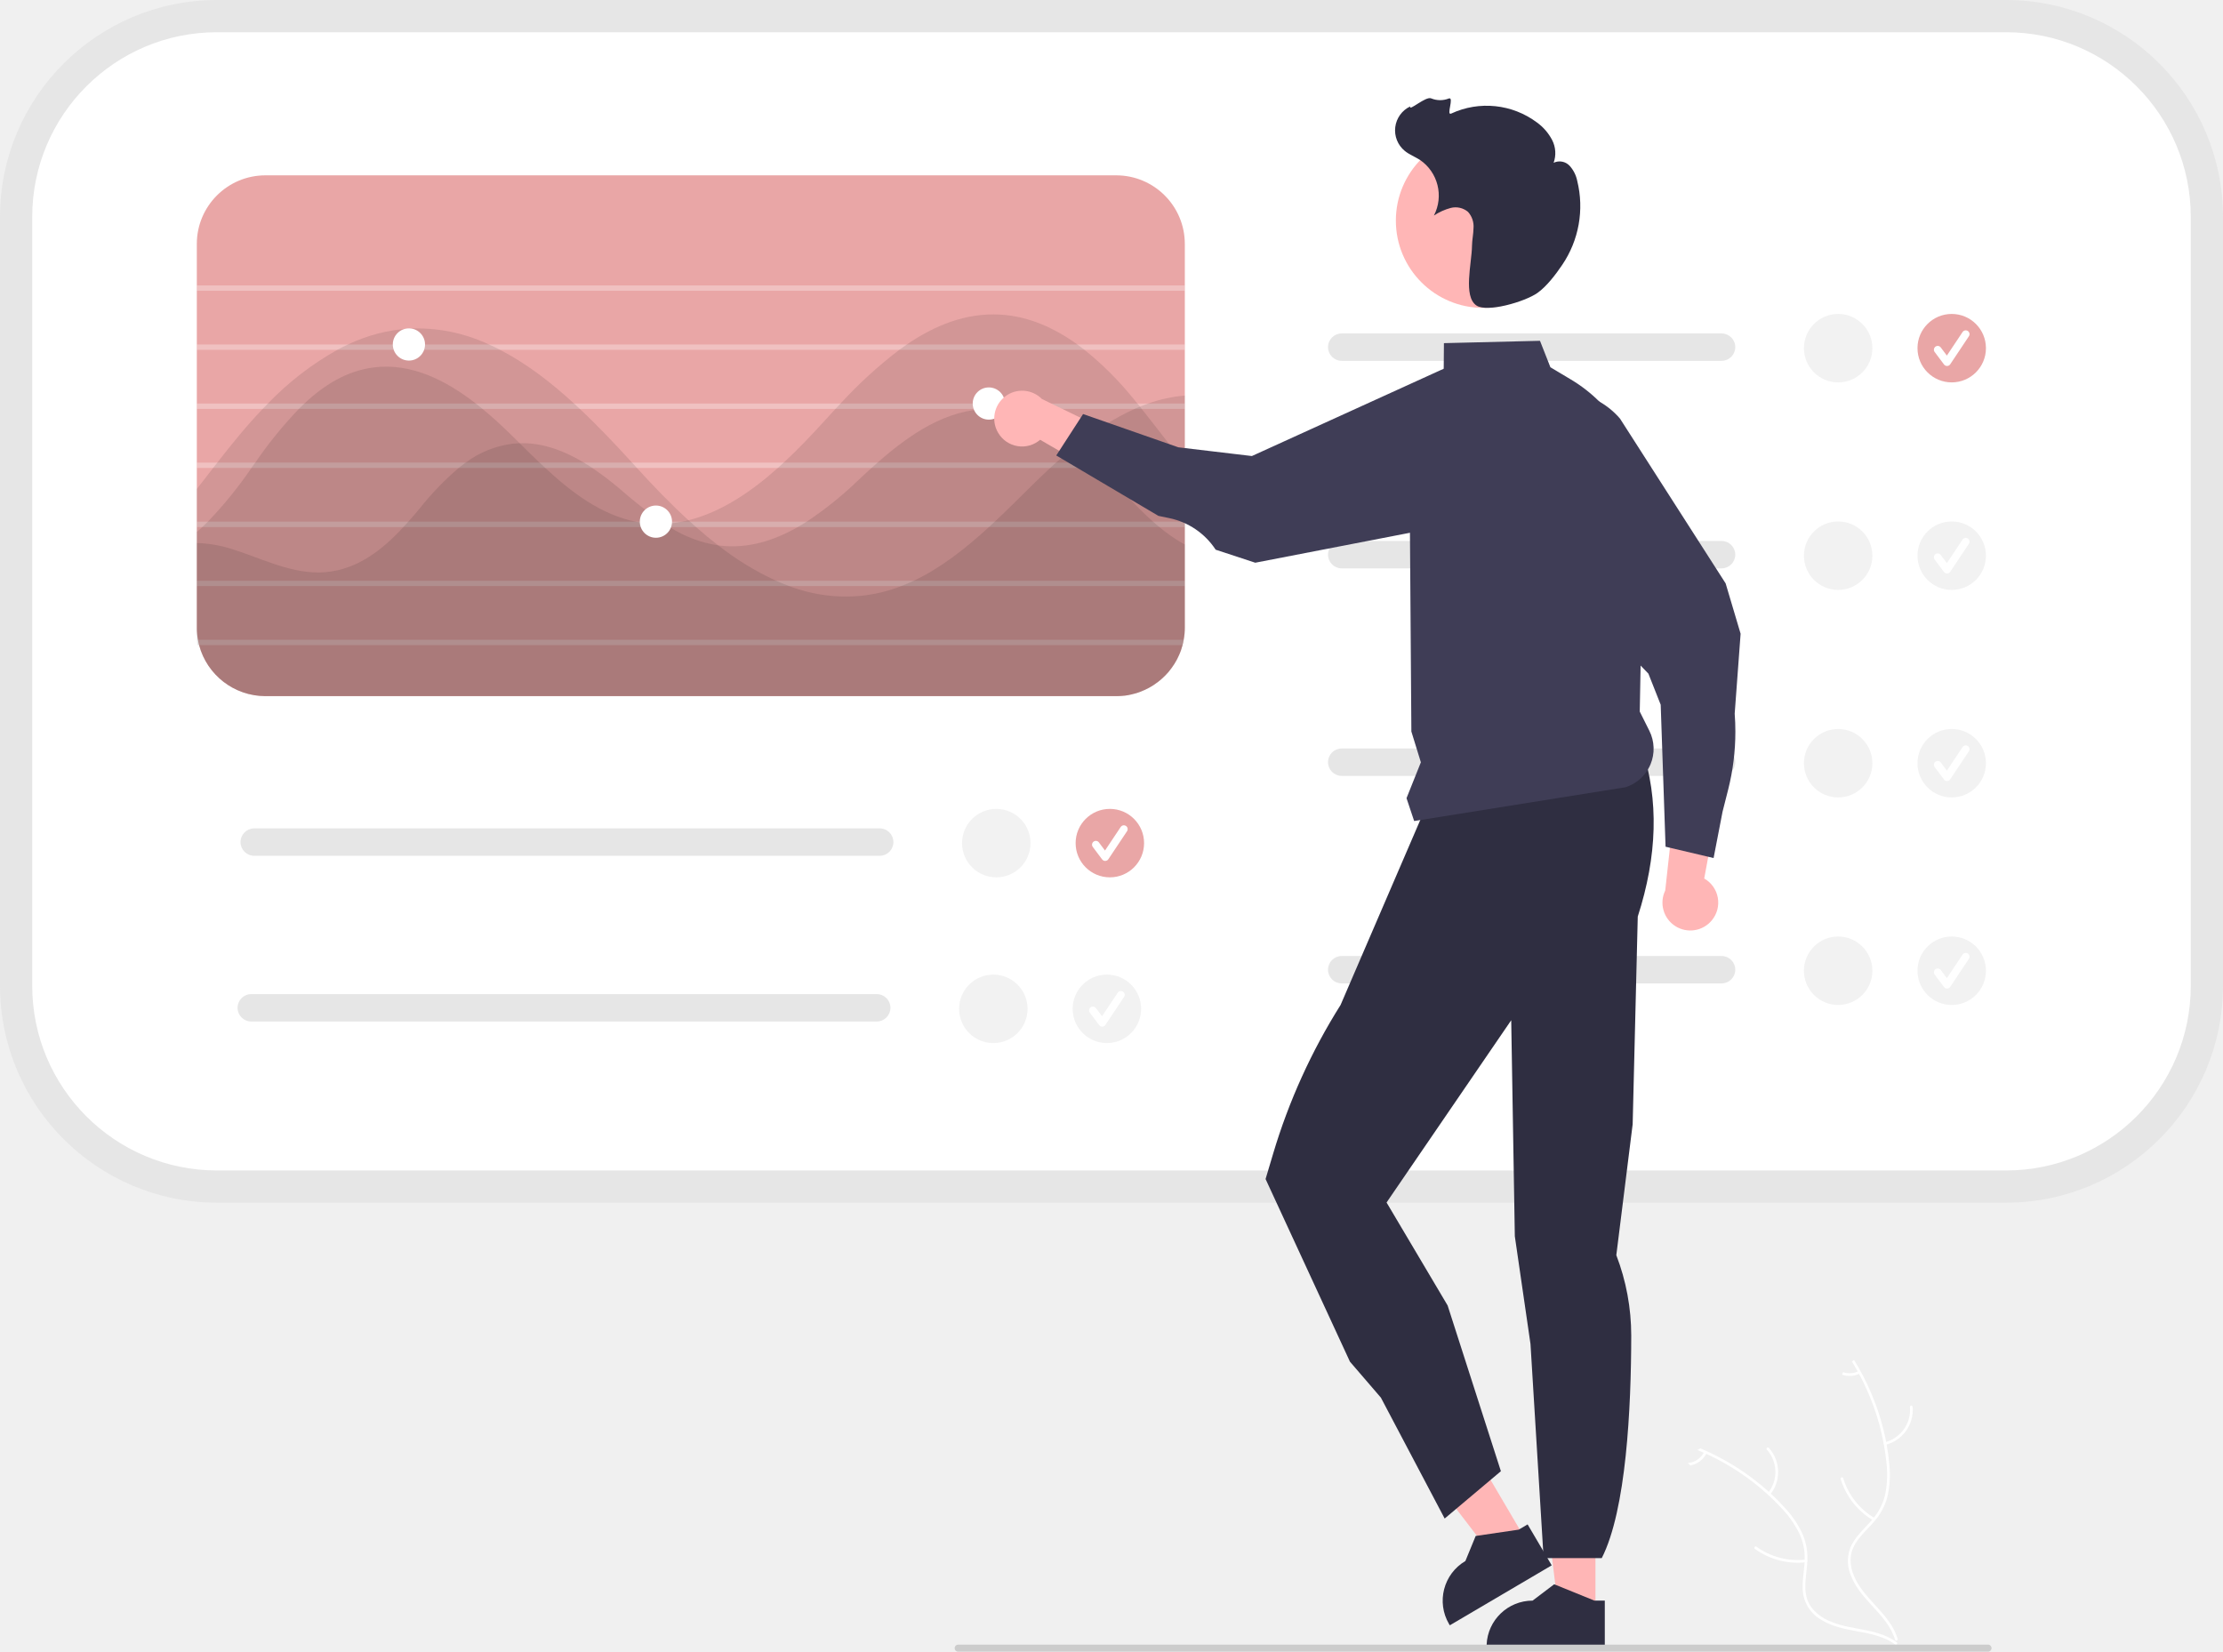
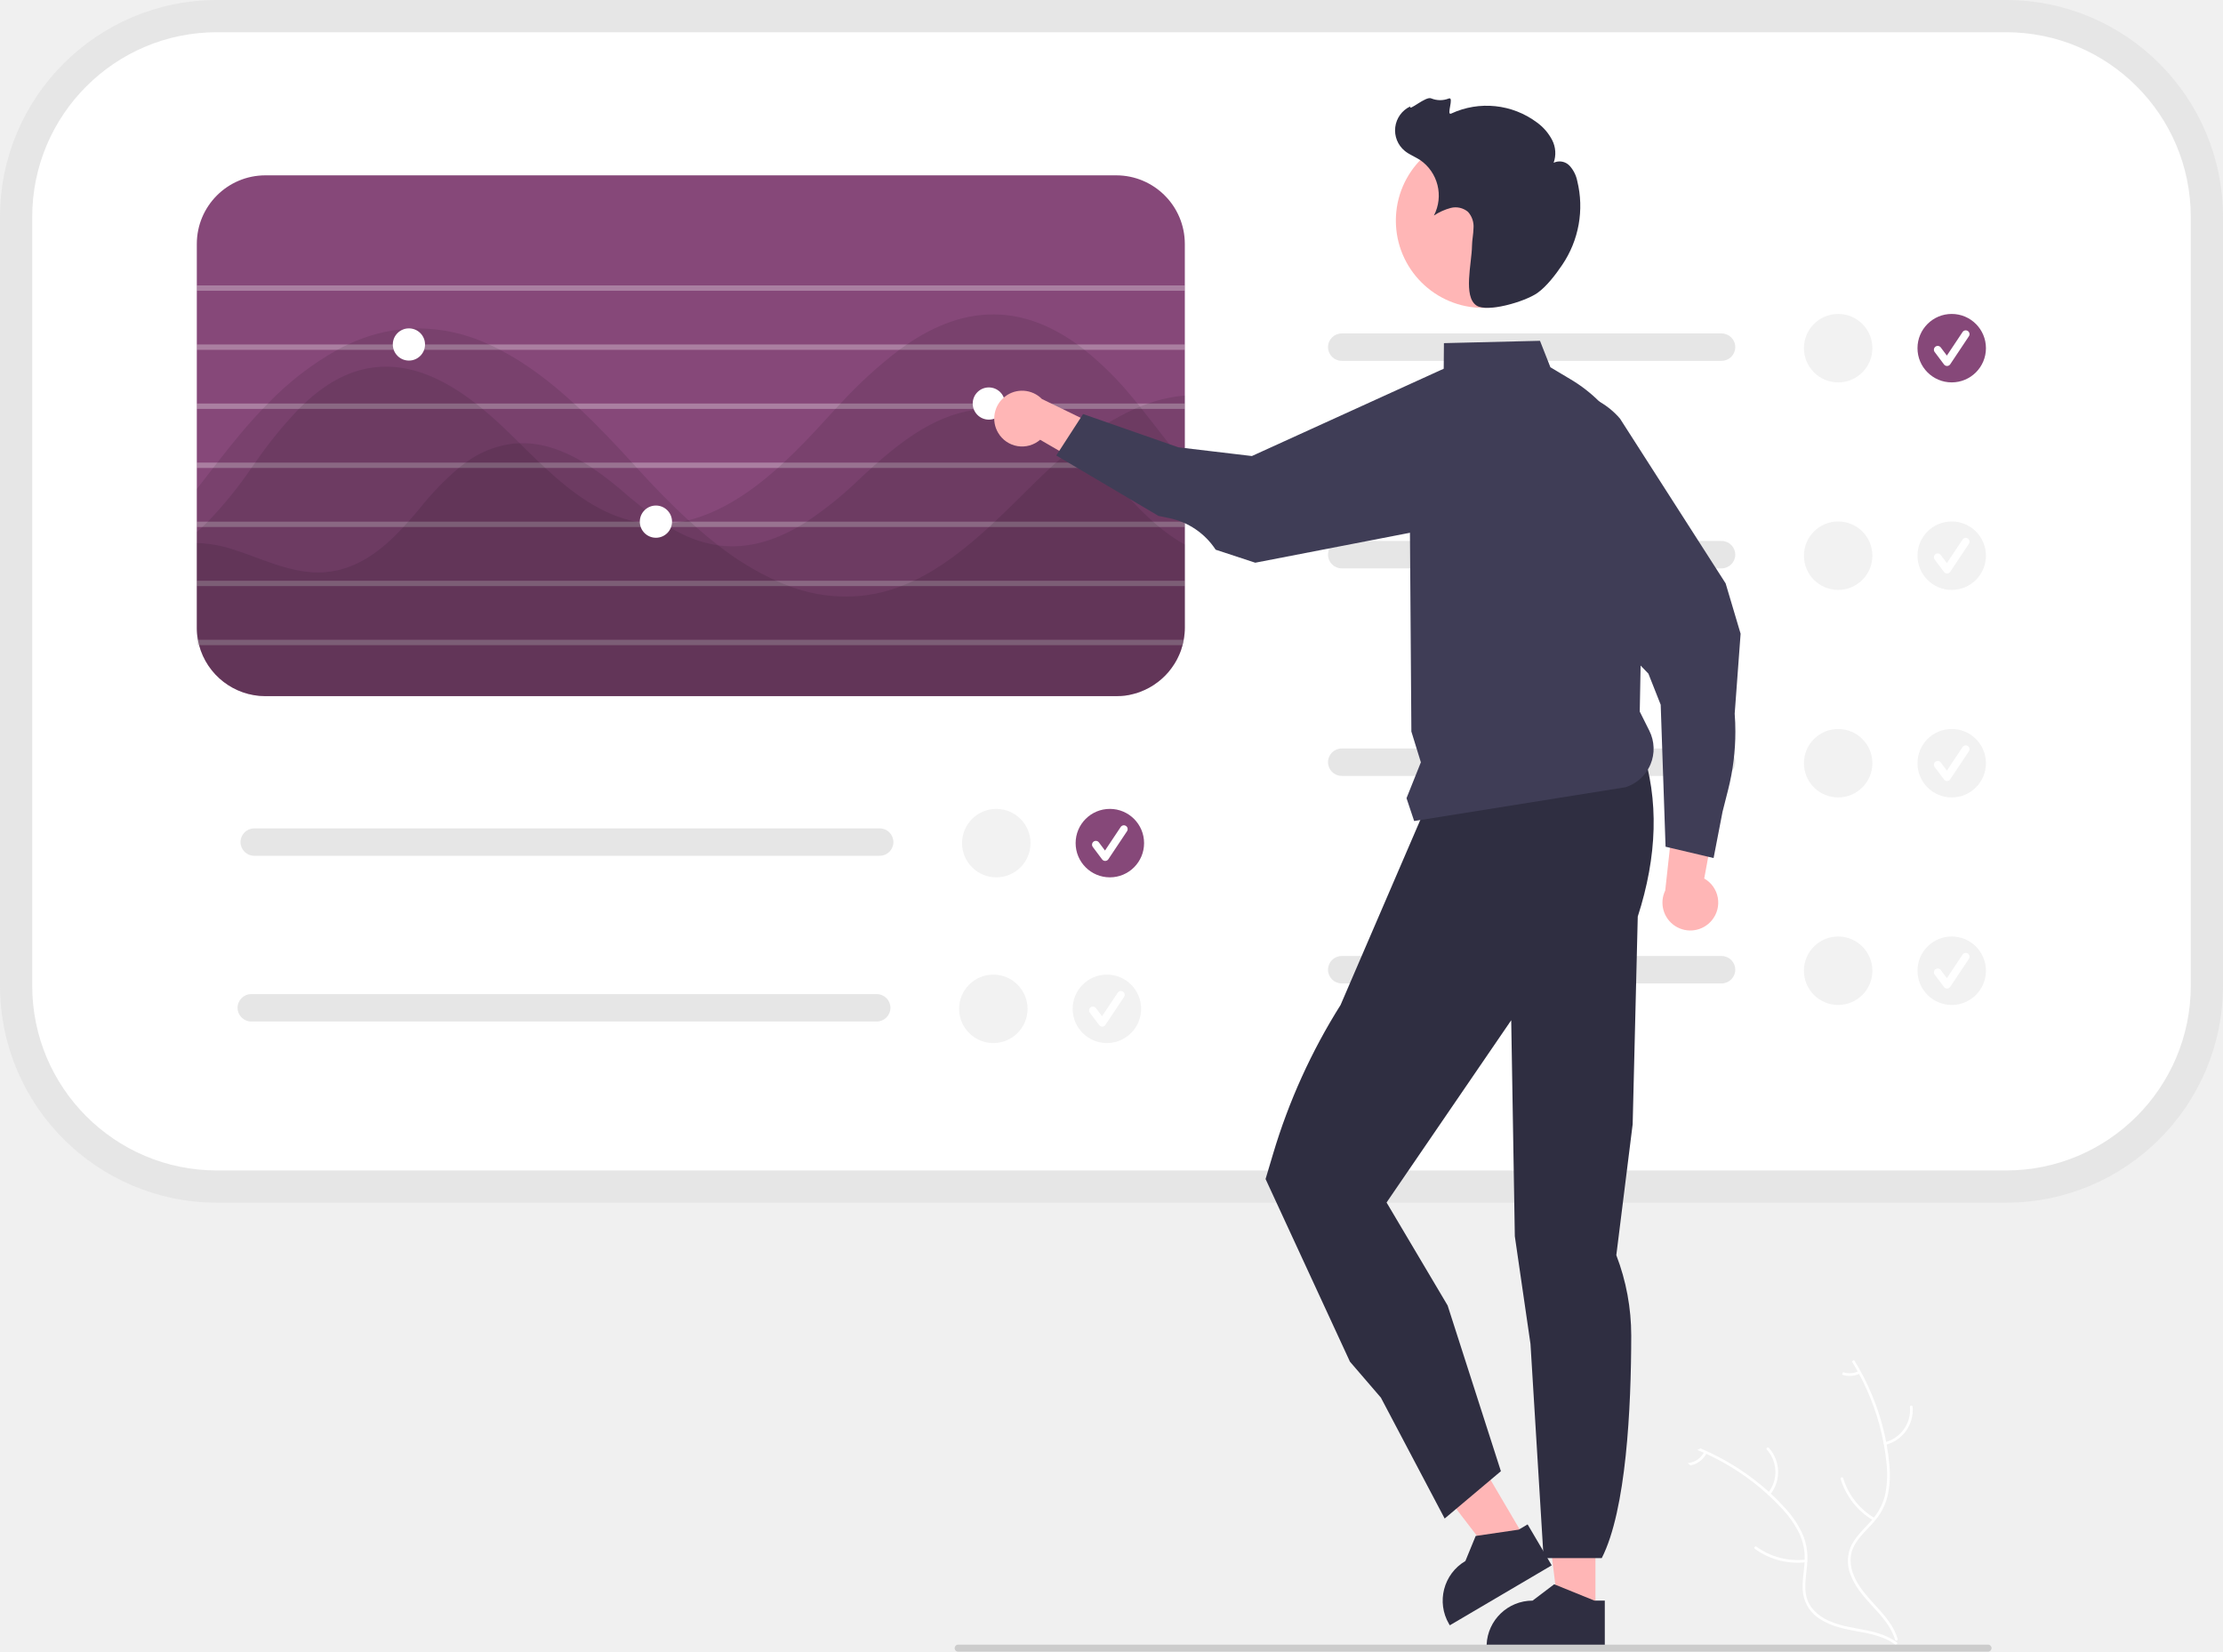
<svg xmlns="http://www.w3.org/2000/svg" data-name="Layer 1" width="751.155" height="558.147" viewBox="0 0 751.155 558.147">
  <path d="M865.657,724.884c7.97-18.67,13.59-38.99,10.93-59.1a65.244,65.244,0,0,0-5.88-19.65,59.558,59.558,0,0,0-9.22-13.93,8.35,8.35,0,0,0-10.57-1.7c-.26.15-.52.31-.76.48a8.751,8.751,0,0,0-2.97,3.63,6.283,6.283,0,0,0-.31.86,8.938,8.938,0,0,0-.29,3.79,95.57,95.57,0,0,1-.9,31.11q-.765,3.915-1.87,7.76a77.513,77.513,0,0,0-5.27-5.93,65.322,65.322,0,0,0-16.45-12.12h-.01c-.03-.02-.05-.03-.08-.05-7.38-3.76-17.22-2.2-22.97.36-.38.16-.74.34-1.09.51-3,1.54-4.49,3.31-3.21,4.47.29.25.58.51.85.77a95.698,95.698,0,0,1,21.06,28.34v.01a93.305,93.305,0,0,1,5.21,13.16c1.93,6.23,3.53,13.14,7.3,18.22a16.379,16.379,0,0,0,1.25,1.53l33.68-.27c.08-.04.15-.07.23-.11l1.34.05c-.05-.24-.11-.48-.17-.72v-.02c-.03-.13-.07-.27-.1-.39-.03-.1-.05-.19-.07-.27.06-.15.12-.29.19-.44C865.557,725.114,865.607,725.004,865.657,724.884Z" transform="translate(-224.4226 -170.9265)" fill="#f0f0f0" />
  <path d="M865.487,726.334a.441.441,0,0,1-.69.3,18.265,18.265,0,0,0-4.51-2.39c-.01-.01-.01,0-.01,0a37.984,37.984,0,0,0-6.24-1.66c-.02,0-.03-.01-.05-.01-.86-.17-1.72-.32-2.58-.48-4.18-.77-8.43-1.7-12.05-4.08a12.277,12.277,0,0,1-5.63-8.33c-.53-3.35.14-6.72.42-10.06.02-.24.04-.49.05-.73.02-.31.03-.61.03-.91a19.401,19.401,0,0,0-1.78-8.8,34.905,34.905,0,0,0-6.36-8.94q-1.995-2.145-4.16-4.13h-.01c-.06-.06-.11-.11-.17-.16,0-.01-.01-.02-.02-.03a81.074,81.074,0,0,0-20.75-13.7c-.27-.12-.55-.25-.83-.37-.73-.33-1.46-.64-2.2-.95.35-.17.71-.35,1.09-.51a82.989,82.989,0,0,1,23.09,14.66c.23.2.46.41.68.62q2.595,2.4,4.94,5.03a32.506,32.506,0,0,1,5.99,9.16,20.412,20.412,0,0,1,1.39,8.58c-.02.56-.06,1.12-.11,1.69-.31,3.37-1,6.85-.23,10.22.88,3.84,3.86,6.52,7.32,8.16a31.636,31.636,0,0,0,7.16,2.22c5.1,1.07,10.37,1.59,14.83,4.33h.01c.07.05.14.09.2.13.01,0,.01,0,.01.01a9.486,9.486,0,0,1,.93.63c.02.01.04.03.06.04a.571.571,0,0,1,.08.07A.444.444,0,0,1,865.487,726.334Z" transform="translate(-224.4226 -170.9265)" fill="#fff" />
  <path d="M822.545,676.017a12.205,12.205,0,0,0-.405-15.799c-.392-.435-1.087.154-.694.589a11.302,11.302,0,0,1,.347,14.697c-.37.454.385.964.753.512Z" transform="translate(-224.4226 -170.9265)" fill="#fff" />
  <path d="M834.517,697.953a23.524,23.524,0,0,1-16.58-4.362c-.473-.346-.985.407-.512.753a24.469,24.469,0,0,0,17.262,4.504c.583-.069.41-.964-.17-.894Z" transform="translate(-224.4226 -170.9265)" fill="#fff" />
  <path d="M801.037,662.114c-.02.04-.04.07-.06.11a7.764,7.764,0,0,1-5.39,3.92c-.27-.26-.56-.52-.85-.77a.334.334,0,0,1,.15-.05,6.909,6.909,0,0,0,5.26-3.47c.05-.08.1-.17.14-.25a.451.451,0,0,1,.63-.12A.47.47,0,0,1,801.037,662.114Z" transform="translate(-224.4226 -170.9265)" fill="#fff" />
  <path d="M297.684,176.37a67.894,67.894,0,0,0-67.818,67.818V504.087a67.894,67.894,0,0,0,67.818,67.818H902.316a67.894,67.894,0,0,0,67.818-67.818V244.188a67.894,67.894,0,0,0-67.818-67.818Z" transform="translate(-224.4226 -170.9265)" fill="#fff" style="isolation:isolate" />
  <path d="M902.316,577.348H297.684a73.344,73.344,0,0,1-73.261-73.261V244.188a73.344,73.344,0,0,1,73.261-73.261H902.316a73.344,73.344,0,0,1,73.261,73.261V504.087A73.344,73.344,0,0,1,902.316,577.348ZM297.684,181.813a62.445,62.445,0,0,0-62.375,62.375V504.087a62.445,62.445,0,0,0,62.375,62.375H902.316a62.445,62.445,0,0,0,62.375-62.375V244.188a62.445,62.445,0,0,0-62.375-62.375Z" transform="translate(-224.4226 -170.9265)" fill="#e6e6e6" style="isolation:isolate" />
-   <path d="M601.623,230.179H314.08a23.191,23.191,0,0,0-23.152,23.152v129.692a21.818,21.818,0,0,0,.381,4.101c.091.617.236,1.216.381,1.814A23.226,23.226,0,0,0,314.08,406.174H601.623c.472,0,.944-.018,1.397-.054h.327v-.018a1.381,1.381,0,0,0,.272-.018c.091,0,.2-.018.29-.018a.163.163,0,0,0,.091-.018c.2-.018.399-.036.581-.054.327-.054.653-.091.962-.145a.308.308,0,0,1,.127-.018.359.359,0,0,1,.181-.036.067.067,0,0,1,.054-.018c.2-.036.399-.073.599-.127a2.095,2.095,0,0,0,.327-.073c.399-.091.798-.181,1.179-.308.181-.054.345-.091.526-.145.236-.073.49-.163.726-.254a2.86,2.86,0,0,0,.363-.127.094.094,0,0,0,.073-.036,16.223,16.223,0,0,0,1.542-.635c.436-.2.853-.417,1.27-.635.163-.073.308-.163.472-.254a.381.381,0,0,0,.109-.073c.417-.254.835-.508,1.234-.744.018-.018.018-.036.036-.036a.018.018,0,0,0,.018-.018,13.874,13.874,0,0,0,1.234-.871h.018c.109-.091.2-.163.29-.236.127-.091.254-.2.363-.29.218-.181.435-.363.635-.544a2.785,2.785,0,0,0,.345-.308c.309-.272.599-.562.889-.853a5.133,5.133,0,0,0,.436-.472,7.527,7.527,0,0,0,.635-.689c.181-.236.381-.472.562-.708a8.123,8.123,0,0,0,.599-.78c.327-.436.617-.871.907-1.343.236-.381.472-.78.689-1.179.109-.2.218-.417.327-.635.018,0,.018-.018.018-.036.2-.381.381-.762.544-1.161.073-.163.145-.308.2-.472.145-.308.254-.635.381-.962.2-.599.399-1.216.562-1.833.145-.599.29-1.198.381-1.814a21.818,21.818,0,0,0,.381-4.101V253.331A23.191,23.191,0,0,0,601.623,230.179Z" transform="translate(-224.4226 -170.9265)" fill="#e9a6a6" />
+   <path d="M601.623,230.179H314.08a23.191,23.191,0,0,0-23.152,23.152v129.692a21.818,21.818,0,0,0,.381,4.101c.091.617.236,1.216.381,1.814A23.226,23.226,0,0,0,314.08,406.174H601.623c.472,0,.944-.018,1.397-.054h.327v-.018a1.381,1.381,0,0,0,.272-.018c.091,0,.2-.018.29-.018a.163.163,0,0,0,.091-.018c.2-.018.399-.036.581-.054.327-.054.653-.091.962-.145a.308.308,0,0,1,.127-.018.359.359,0,0,1,.181-.036.067.067,0,0,1,.054-.018c.2-.036.399-.073.599-.127a2.095,2.095,0,0,0,.327-.073c.399-.091.798-.181,1.179-.308.181-.054.345-.091.526-.145.236-.073.49-.163.726-.254a2.86,2.86,0,0,0,.363-.127.094.094,0,0,0,.073-.036,16.223,16.223,0,0,0,1.542-.635c.436-.2.853-.417,1.27-.635.163-.073.308-.163.472-.254a.381.381,0,0,0,.109-.073c.417-.254.835-.508,1.234-.744.018-.018.018-.036.036-.036a.018.018,0,0,0,.018-.018,13.874,13.874,0,0,0,1.234-.871h.018c.109-.091.2-.163.29-.236.127-.091.254-.2.363-.29.218-.181.435-.363.635-.544a2.785,2.785,0,0,0,.345-.308c.309-.272.599-.562.889-.853a5.133,5.133,0,0,0,.436-.472,7.527,7.527,0,0,0,.635-.689c.181-.236.381-.472.562-.708a8.123,8.123,0,0,0,.599-.78c.327-.436.617-.871.907-1.343.236-.381.472-.78.689-1.179.109-.2.218-.417.327-.635.018,0,.018-.018.018-.036.2-.381.381-.762.544-1.161.073-.163.145-.308.2-.472.145-.308.254-.635.381-.962.2-.599.399-1.216.562-1.833.145-.599.29-1.198.381-1.814a21.818,21.818,0,0,0,.381-4.101V253.331A23.191,23.191,0,0,0,601.623,230.179Z" transform="translate(-224.4226 -170.9265)" fill="#864879" />
  <rect x="66.506" y="96.448" width="333.847" height="1.814" fill="#fff" opacity="0.3" />
  <rect x="66.506" y="116.406" width="333.847" height="1.814" fill="#fff" opacity="0.3" />
  <rect x="66.506" y="136.364" width="333.847" height="1.814" fill="#fff" opacity="0.3" />
  <rect x="66.506" y="156.322" width="333.847" height="1.814" fill="#fff" opacity="0.3" />
  <rect x="66.506" y="176.28" width="333.847" height="1.814" fill="#fff" opacity="0.3" />
  <rect x="66.506" y="196.239" width="333.847" height="1.814" fill="#fff" opacity="0.3" />
  <path d="M624.394,387.123c-.091.617-.236,1.216-.381,1.814H291.182a14.999,14.999,0,0,1-.218-1.814Z" transform="translate(-224.4226 -170.9265)" fill="#fff" opacity="0.3" />
  <g opacity="0.1">
    <path d="M624.775,354.936v28.087a21.818,21.818,0,0,1-.381,4.101c-.091.617-.236,1.216-.381,1.814-.163.617-.363,1.234-.562,1.833-.127.327-.236.653-.381.962-.054.163-.127.308-.2.472-.163.399-.345.78-.544,1.161,0,.018,0,.036-.018.036-.109.218-.218.436-.327.635-.218.399-.454.798-.689,1.179-.29.472-.581.907-.907,1.343a8.123,8.123,0,0,1-.599.78c-.181.236-.381.472-.562.708a7.527,7.527,0,0,1-.635.689,5.133,5.133,0,0,1-.436.472c-.29.29-.581.581-.889.853a2.785,2.785,0,0,1-.345.308c-.2.181-.417.363-.635.544-.109.091-.236.2-.363.29-.091.073-.181.145-.29.236h-.018a13.874,13.874,0,0,1-1.234.871.018.018,0,0,1-.018.018c-.018,0-.018.018-.036.036-.254.182-.526.345-.798.508-.145.091-.29.163-.435.236a.381.381,0,0,1-.109.073c-.163.091-.308.181-.472.254-.417.218-.835.435-1.27.635a16.223,16.223,0,0,1-1.542.635.094.094,0,0,1-.073.036,2.86,2.86,0,0,1-.363.127c-.236.091-.49.181-.726.254-.181.054-.345.091-.526.145-.381.127-.78.218-1.179.308a2.095,2.095,0,0,1-.327.073c-.2.054-.399.091-.599.127a.067.067,0,0,0-.054.018.359.359,0,0,0-.181.036.308.308,0,0,0-.127.018c-.309.054-.635.091-.962.145-.181.018-.381.036-.581.054a.163.163,0,0,1-.091.018c-.2.018-.381.036-.562.054h-.036c-.2.018-.399.018-.599.036-.363.018-.726.018-1.089.018H314.08a23.226,23.226,0,0,1-22.39-17.237h-.508a14.999,14.999,0,0,1-.218-1.814c-.018-.345-.036-.708-.036-1.052V354.428a43.148,43.148,0,0,1,11.231,1.833c9.87,3.012,19.468,8.11,29.774,8.11.816,0,1.669-.036,2.504-.109,10.85-.907,19.287-7.638,26.309-15.241.562-.599,1.125-1.198,1.651-1.814,1.324-1.47,2.595-2.976,3.828-4.463A97.679,97.679,0,0,1,379.416,329.063c.78-.635,1.56-1.234,2.359-1.814a33.511,33.511,0,0,1,16.003-6.405c.744-.073,1.488-.127,2.232-.145,7.766-.236,15.059,2.558,21.7,6.55.962.581,1.923,1.179,2.849,1.814a108.351,108.351,0,0,1,9.163,6.949A175.165,175.165,0,0,0,447.873,347.207c.363.254.726.508,1.089.726.562.381,1.143.744,1.724,1.089a41.932,41.932,0,0,0,16.402,6.187c.2.036.417.073.635.091,9.453,1.107,18.253-1.687,26.29-6.278.998-.581,2.014-1.179,2.994-1.814a123.974,123.974,0,0,0,17.581-14.152c1.415-1.325,2.849-2.667,4.336-3.992.671-.599,1.343-1.216,2.032-1.814,10.777-9.471,23.206-18.144,37.884-18.144.617,0,1.252.018,1.887.054,10.56.508,19.831,5.625,27.615,12.12a84.7,84.7,0,0,1,6.477,5.969c.091.091.163.163.254.254.508.508,1.016,1.034,1.488,1.56,5.806,6.078,11.158,12.574,17.473,18.144.689.635,1.397,1.234,2.123,1.814a59.25,59.25,0,0,0,6.895,4.935C623.614,354.301,624.194,354.628,624.775,354.936Z" transform="translate(-224.4226 -170.9265)" />
  </g>
  <g opacity="0.1">
    <path d="M624.775,327.521v55.502a21.818,21.818,0,0,1-.381,4.101c-.091.617-.236,1.216-.381,1.814-.163.617-.363,1.234-.562,1.833-.127.327-.236.653-.381.962-.054.163-.127.308-.2.472-.163.399-.345.78-.544,1.161,0,.018,0,.036-.018.036-.109.218-.218.436-.327.635-.218.399-.454.798-.689,1.179-.29.472-.581.907-.907,1.343a8.123,8.123,0,0,1-.599.78c-.181.236-.381.472-.562.708a7.527,7.527,0,0,1-.635.689,5.133,5.133,0,0,1-.436.472c-.29.29-.581.581-.889.853a2.785,2.785,0,0,1-.345.308c-.2.181-.417.363-.635.544-.109.091-.236.2-.363.29-.091.073-.181.145-.29.236h-.018a13.874,13.874,0,0,1-1.234.871.018.018,0,0,1-.018.018c-.018,0-.018.018-.036.036-.254.182-.526.345-.798.508-.145.091-.29.163-.435.236a.381.381,0,0,1-.109.073c-.163.091-.308.181-.472.254-.417.218-.835.435-1.27.635a16.223,16.223,0,0,1-1.542.635.094.094,0,0,1-.073.036,2.86,2.86,0,0,1-.363.127c-.236.091-.49.181-.726.254-.181.054-.345.091-.526.145-.381.127-.78.218-1.179.308a2.095,2.095,0,0,1-.327.073c-.2.054-.399.091-.599.127a.067.067,0,0,0-.054.018.359.359,0,0,0-.181.036.308.308,0,0,0-.127.018c-.309.054-.635.091-.962.145-.181.018-.381.036-.581.054a.163.163,0,0,1-.091.018c-.091,0-.2.018-.29.018a1.381,1.381,0,0,1-.272.018.958.958,0,0,1-.236.018h-.091c-.091.018-.2.018-.308.036-.363.018-.726.018-1.089.018H314.08a23.226,23.226,0,0,1-22.39-17.237c-.145-.599-.29-1.198-.381-1.814a21.818,21.818,0,0,1-.381-4.101V350.709c.635-.544,1.252-1.107,1.869-1.687.635-.599,1.252-1.198,1.869-1.814a139.234,139.234,0,0,0,14.715-18.144c.145-.2.29-.381.417-.581.29-.417.581-.817.889-1.234a142.587,142.587,0,0,1,14.715-18.144c.617-.617,1.234-1.216,1.869-1.814,6.749-6.35,14.442-11.086,23.514-12.211,12.501-1.56,24.131,4.228,34.419,12.211.762.599,1.506,1.197,2.25,1.814,3.52,2.867,6.858,5.987,10.015,9.09.835.835,1.687,1.669,2.54,2.504,2.195,2.195,4.445,4.391,6.713,6.55.653.617,1.288,1.216,1.941,1.814,9.072,8.401,18.888,15.785,30.554,18.144.798.163,1.615.308,2.431.417a40.616,40.616,0,0,0,13.245-.417c.726-.127,1.433-.29,2.159-.472,10.923-2.703,21.047-9.507,30.21-17.672.653-.599,1.324-1.198,1.978-1.814,4.681-4.336,9.126-8.981,13.281-13.553,1.379-1.524,2.794-3.066,4.209-4.59.581-.599,1.143-1.198,1.706-1.814a153.331,153.331,0,0,1,19.849-18.144c.853-.635,1.706-1.234,2.558-1.814,9.598-6.55,20.085-10.759,31.607-10.088,9.507.544,18.198,4.463,26.018,10.088.798.581,1.597,1.179,2.395,1.814a108.698,108.698,0,0,1,16.202,16.094c.562.671,1.125,1.361,1.687,2.05.29.345.562.708.853,1.052l.599.762c4.808,6.006,9.435,12.247,14.352,18.144Z" transform="translate(-224.4226 -170.9265)" />
  </g>
  <g opacity="0.1">
    <path d="M624.775,304.605v78.418a21.818,21.818,0,0,1-.381,4.101c-.091.617-.236,1.216-.381,1.814-.163.617-.363,1.234-.562,1.833-.127.327-.236.653-.381.962-.054.163-.127.308-.2.472-.163.399-.345.78-.544,1.161,0,.018,0,.036-.018.036-.109.218-.218.436-.327.635-.218.399-.454.798-.689,1.179-.29.472-.581.907-.907,1.343a8.123,8.123,0,0,1-.599.78c-.181.236-.381.472-.562.708a7.527,7.527,0,0,1-.635.689,5.133,5.133,0,0,1-.436.472c-.29.29-.581.581-.889.853a2.785,2.785,0,0,1-.345.308c-.2.181-.417.363-.635.544-.109.091-.236.2-.363.29-.091.073-.181.145-.29.236h-.018a13.874,13.874,0,0,1-1.234.871.018.018,0,0,1-.018.018c-.018,0-.018.018-.036.036-.254.182-.526.345-.798.508-.145.091-.29.163-.435.236a.381.381,0,0,1-.109.073c-.163.091-.308.181-.472.254-.417.218-.835.435-1.27.635a16.223,16.223,0,0,1-1.542.635.094.094,0,0,1-.073.036,2.86,2.86,0,0,1-.363.127c-.236.091-.49.181-.726.254-.181.054-.345.091-.526.145-.381.127-.78.218-1.179.308a2.095,2.095,0,0,1-.327.073c-.2.054-.399.091-.599.127a.067.067,0,0,0-.054.018.359.359,0,0,0-.181.036.308.308,0,0,0-.127.018c-.309.054-.635.091-.962.145-.181.018-.381.036-.581.054a.163.163,0,0,1-.091.018c-.091,0-.2.018-.29.018a1.381,1.381,0,0,1-.272.018.063.063,0,0,1-.036.018h-.29c-.454.036-.925.054-1.397.054H314.08a23.226,23.226,0,0,1-22.39-17.237c-.145-.599-.29-1.198-.381-1.814a21.818,21.818,0,0,1-.381-4.101V336.176q2.749-3.565,5.516-7.112c.472-.617.944-1.216,1.415-1.814,2.486-3.193,4.99-6.35,7.566-9.435,2.468-2.957,5.062-5.879,7.766-8.709.581-.599,1.161-1.216,1.76-1.814a100.851,100.851,0,0,1,23.46-18.144c1.179-.653,2.377-1.252,3.593-1.814a56.062,56.062,0,0,1,20.521-5.352,56.99,56.99,0,0,1,27.107,5.352c1.27.544,2.522,1.161,3.756,1.814,8.872,4.572,17.2,10.977,25.002,18.144.671.581,1.306,1.197,1.96,1.814,6.187,5.806,12.047,12.029,17.636,18.144.417.454.835.925,1.252,1.379.127.145.272.29.399.435,5.443,5.987,11.249,12.048,17.418,17.672.163.163.345.308.526.472.671.617,1.343,1.216,2.032,1.814,2.431,2.159,4.935,4.227,7.475,6.187a97.28,97.28,0,0,0,19.541,11.957c1.47.671,2.957,1.27,4.463,1.814a53.658,53.658,0,0,0,26.055,3.084,51.91,51.91,0,0,0,11.812-3.084c1.451-.544,2.867-1.161,4.264-1.814,9.199-4.355,17.509-10.941,25.383-18.144.653-.599,1.306-1.198,1.959-1.814,4.482-4.209,8.836-8.582,13.136-12.81,1.814-1.778,3.665-3.574,5.57-5.334.653-.599,1.325-1.198,1.996-1.814,2.286-2.05,4.645-4.064,7.076-5.969a90.894,90.894,0,0,1,19.45-12.174c.599-.272,1.216-.526,1.814-.762.925-.381,1.851-.726,2.776-1.052A48.657,48.657,0,0,1,624.775,304.605Z" transform="translate(-224.4226 -170.9265)" />
  </g>
  <circle cx="138.174" cy="116.406" r="5.443" fill="#fff" />
  <circle cx="221.636" cy="176.28" r="5.443" fill="#fff" />
  <circle cx="334.127" cy="136.364" r="5.443" fill="#fff" />
  <path d="M806.141,353.732H677.793a4.631,4.631,0,1,0,0,9.262h128.348a4.631,4.631,0,1,0,0-9.262Z" transform="translate(-224.4226 -170.9265)" fill="#e6e6e6" />
  <path d="M806.141,423.86H677.793a4.631,4.631,0,1,0,0,9.262h128.348a4.631,4.631,0,1,0,0-9.262Z" transform="translate(-224.4226 -170.9265)" fill="#e6e6e6" />
  <path d="M806.141,493.989H677.793a4.631,4.631,0,1,0,0,9.262h128.348a4.631,4.631,0,1,0,0-9.262Z" transform="translate(-224.4226 -170.9265)" fill="#e6e6e6" />
  <circle cx="659.488" cy="187.783" r="11.565" fill="#f2f2f2" style="isolation:isolate" />
  <path d="M882.333,364.729a1.286,1.286,0,0,1-1.029-.515l-3.155-4.207a1.286,1.286,0,1,1,2.058-1.544l2.064,2.752,5.302-7.952a1.286,1.286,0,0,1,2.141,1.427l-6.31,9.466a1.287,1.287,0,0,1-1.035.572Z" transform="translate(-224.4226 -170.9265)" fill="#fff" />
  <circle cx="659.488" cy="257.911" r="11.565" fill="#f2f2f2" style="isolation:isolate" />
  <path d="M882.333,434.857a1.286,1.286,0,0,1-1.029-.515l-3.155-4.207a1.286,1.286,0,1,1,2.058-1.544l2.064,2.752,5.302-7.952a1.286,1.286,0,1,1,2.141,1.427l-6.31,9.466a1.287,1.287,0,0,1-1.035.572Z" transform="translate(-224.4226 -170.9265)" fill="#fff" />
  <circle cx="659.488" cy="328.04" r="11.565" fill="#f2f2f2" style="isolation:isolate" />
  <path d="M806.141,283.604H677.793a4.631,4.631,0,1,0,0,9.262h128.348a4.631,4.631,0,1,0,0-9.262Z" transform="translate(-224.4226 -170.9265)" fill="#e6e6e6" />
-   <circle cx="659.488" cy="117.655" r="11.565" fill="#e9a6a6" />
+   <circle cx="659.488" cy="117.655" r="11.565" fill="#864879" />
  <path d="M882.333,294.601a1.286,1.286,0,0,1-1.029-.515l-3.155-4.207a1.286,1.286,0,1,1,2.058-1.544l2.064,2.752,5.302-7.952a1.286,1.286,0,1,1,2.141,1.427l-6.31,9.466a1.287,1.287,0,0,1-1.035.572Z" transform="translate(-224.4226 -170.9265)" fill="#fff" />
  <circle cx="621.116" cy="117.655" r="11.565" fill="#f2f2f2" style="isolation:isolate" />
  <circle cx="621.116" cy="187.783" r="11.565" fill="#f2f2f2" style="isolation:isolate" />
  <circle cx="621.116" cy="257.911" r="11.565" fill="#f2f2f2" style="isolation:isolate" />
  <circle cx="621.116" cy="328.04" r="11.565" fill="#f2f2f2" style="isolation:isolate" />
  <path d="M882.333,504.985a1.286,1.286,0,0,1-1.029-.515l-3.155-4.207a1.286,1.286,0,1,1,2.058-1.544l2.064,2.752,5.302-7.952a1.286,1.286,0,0,1,2.141,1.427l-6.31,9.466a1.287,1.287,0,0,1-1.035.572Z" transform="translate(-224.4226 -170.9265)" fill="#fff" />
  <path d="M865.657,724.884a.426.426,0,0,1-.15.35.575.575,0,0,1-.27.11.391.391,0,0,1-.46-.29c-1.38-4.64-4.76-8.2-7.96-11.69-2.88-3.13-5.71-6.43-7.16-10.5a12.279,12.279,0,0,1,.52-10.05,17.725,17.725,0,0,1,1.73-2.62c1.43-1.82,3.13-3.44,4.66-5.16.16-.18.32-.37.47-.55.21-.23.4-.47.58-.71a19.345,19.345,0,0,0,3.87-8.1,34.796,34.796,0,0,0,.31-10.97q-.3-2.91-.83-5.78c-.02-.09-.03-.17-.05-.25a80.771,80.771,0,0,0-8.32-23.47c-.15-.27-.29-.54-.44-.8-.64-1.16-1.3-2.3-2-3.42.24-.17.5-.33.76-.48a82.831,82.831,0,0,1,5.97,11.63,81.254,81.254,0,0,1,4.87,16.05c.07.3.12.61.17.91.42,2.31.73,4.65.92,6.98a32.336,32.336,0,0,1-.74,10.92,20.376,20.376,0,0,1-4.07,7.71q-.51.645-1.08,1.26c-1.52,1.66-3.2,3.27-4.57,5.08a15.11,15.11,0,0,0-1.77,2.94c-1.61,3.6-.85,7.54.93,10.92,3.22,6.15,9.36,10.34,12.63,16.37a18.607,18.607,0,0,1,1.46,3.49A.501.501,0,0,1,865.657,724.884Z" transform="translate(-224.4226 -170.9265)" fill="#fff" />
  <path d="M861.514,659.199a12.205,12.205,0,0,0,9.189-12.858c-.051-.584-.96-.532-.909.053a11.302,11.302,0,0,1-8.572,11.944c-.569.14-.273,1.001.292.862Z" transform="translate(-224.4226 -170.9265)" fill="#fff" />
  <path d="M857.866,683.922A23.524,23.524,0,0,1,847.254,670.458c-.17-.561-1.032-.268-.862.292a24.469,24.469,0,0,0,11.071,13.989c.507.295.907-.523.403-.816Z" transform="translate(-224.4226 -170.9265)" fill="#fff" />
  <path d="M852.707,635.154c-.04.02-.07.03-.11.05a7.703,7.703,0,0,1-5.72.27,6.283,6.283,0,0,1,.31-.86,6.833,6.833,0,0,0,4.97-.21c.09-.03.17-.07.26-.11a.458.458,0,0,1,.58.28A.481.481,0,0,1,852.707,635.154Z" transform="translate(-224.4226 -170.9265)" fill="#fff" />
  <path d="M802.861,481.92a9.362,9.362,0,0,0-2.579-14.122l6.039-32.718-15.921,6.74-3.294,30.036a9.413,9.413,0,0,0,15.755,10.064Z" transform="translate(-224.4226 -170.9265)" fill="#ffb6b6" />
  <path d="M812.577,385.084l-5.06-17.01-35.68-55.67a26.35,26.35,0,0,0-7.01-5.78,26.562,26.562,0,0,0-34.68,38.66,24.72,24.72,0,0,0,2.43,2.9l46.21,47.66,2.63,2.72,4.16,10.52,1.64,47.97,1.47.35,12.95,3.05,1.81.43,3.03-15.67,1.9-7.49a79.542,79.542,0,0,0,2.43-19.54c0-2.03-.07-4.07-.23-6.1Z" transform="translate(-224.4226 -170.9265)" fill="#3f3d56" />
  <polygon points="539.105 544.946 526.715 544.946 520.821 497.156 539.107 497.157 539.105 544.946" fill="#ffb6b6" />
  <path d="M763.197,711.824l-13.22-5.37-.39-.16-7.3,5.53a15.542,15.542,0,0,0-15.53,14.87c-.02.22-.02.45-.02.68v.51h39.95v-16.06Z" transform="translate(-224.4226 -170.9265)" fill="#2f2e41" />
  <polygon points="515.51 520.231 504.831 526.514 475.514 488.316 491.274 479.043 515.51 520.231" fill="#ffb6b6" />
  <path d="M747.307,697.454l-1.45-2.47-5.25-8.92-2.73,1.61-.28.16-14.12,2.08-.42.06-3.48,8.47a15.549,15.549,0,0,0-5.52,21.29l.26.43,34.43-20.26Z" transform="translate(-224.4226 -170.9265)" fill="#2f2e41" />
  <path d="M779.22,423.712c5.809,17.52,5.195,36.537-1.396,56.948L776.103,550.825l-5.526,44.259a75.783,75.783,0,0,1,5.043,27.174c-.023,24.352-1.661,58.948-9.962,75.2H746.012l-4.435-72.373-5.292-36.388-.652-38.993-.569-34.008L713.703,546.93l-20.757,30.353,20.631,34.801,18,56-19,16-21.554-40.863-10.446-12.137L652.061,569.353l2.563-8.595a203.329,203.329,0,0,1,22.783-50.23l0,0,28.364-65.83Z" transform="translate(-224.4226 -170.9265)" fill="#2f2e41" />
  <path d="M781.737,417.864l-3.24-6.48.29-15.54.97-52.54a50.404,50.404,0,0,0-14.93-36.68,49.36,49.36,0,0,0-9.56-7.43l-6.96-4.16-3.52-8.94-32.46.79-.07,8.67-.03,3.05-11.63,18.54.01.08.24,33.74.48,67.16,3.21,10.41-4.85,12.12,2.58,7.72,2.06-.33,69.38-11.09a13.622,13.622,0,0,0,7.53-5.98,12.393,12.393,0,0,0,.89-1.74A13.648,13.648,0,0,0,781.737,417.864Z" transform="translate(-224.4226 -170.9265)" fill="#3f3d56" />
  <circle cx="501.159" cy="74.551" r="29.496" fill="#ffb6b6" />
  <path d="M743.93,269.918c3.115-2.192,6.27-6.365,8.371-9.488a35.418,35.418,0,0,0,5.077-28.351,10.799,10.799,0,0,0-2.611-5.166,4.644,4.644,0,0,0-5.368-.98,9.68,9.68,0,0,0-.499-7.674,17.059,17.059,0,0,0-5.126-5.937,28.409,28.409,0,0,0-28.975-3.025c-1.83.879,1.104-5.756-.815-5.093a7.862,7.862,0,0,1-5.935-.022c-1.826-.888-7.763,4.619-7.093,2.702a8.958,8.958,0,0,0-1.867,15.029c1.54,1.264,3.451,1.977,5.132,3.045a14.613,14.613,0,0,1,4.73,18.795,19.36,19.36,0,0,1,5.663-2.555,6.553,6.553,0,0,1,5.851,1.322,7.362,7.362,0,0,1,1.86,5.531c-.038,2.002-.487,3.981-.513,5.983-.076,5.876-3.067,17.087,1.53,20.146C726.971,276.594,739.676,272.911,743.93,269.918Z" transform="translate(-224.4226 -170.9265)" fill="#2f2e41" />
  <path d="M561.721,317.221a9.362,9.362,0,0,0,14.168,2.317l28.786,16.682-.998-17.26-27.183-13.195A9.413,9.413,0,0,0,561.721,317.221Z" transform="translate(-224.4226 -170.9265)" fill="#ffb6b6" />
  <path d="M747.617,312.054a26.571,26.571,0,0,0-35.36-16.5c-.32.13-.64.27-.96.41l-63.86,29.07-24.86-2.95-32.18-11.24-.82,1.27-7.23,11.17-1.01,1.56,34.52,20.41,3.66.76a24.733,24.733,0,0,1,15.68,10.67l13.38,4.4,52.27-10.12,29.3-5.68,1.66-.32a26.638,26.638,0,0,0,17.07-24.84A26.372,26.372,0,0,0,747.617,312.054Z" transform="translate(-224.4226 -170.9265)" fill="#3f3d56" />
  <path d="M896.215,729.073H548.227a1.191,1.191,0,1,1,0-2.381H896.215a1.191,1.191,0,0,1,0,2.381Z" transform="translate(-224.4226 -170.9265)" fill="#ccc" />
  <path d="M521.674,450.862H310.326a4.631,4.631,0,0,0,0,9.262h211.348a4.631,4.631,0,1,0,0-9.262Z" transform="translate(-224.4226 -170.9265)" fill="#e6e6e6" />
-   <circle cx="375.021" cy="284.913" r="11.565" fill="#e9a6a6" />
+   <circle cx="375.021" cy="284.913" r="11.565" fill="#864879" />
  <path d="M597.866,461.859a1.286,1.286,0,0,1-1.029-.515l-3.155-4.207a1.286,1.286,0,1,1,2.058-1.544l2.064,2.752,5.302-7.952a1.286,1.286,0,1,1,2.141,1.427l-6.31,9.466a1.287,1.287,0,0,1-1.035.572Z" transform="translate(-224.4226 -170.9265)" fill="#fff" />
  <circle cx="336.649" cy="284.913" r="11.565" fill="#f2f2f2" style="isolation:isolate" />
  <path d="M520.674,506.862H309.326a4.631,4.631,0,0,0,0,9.262h211.348a4.631,4.631,0,1,0,0-9.262Z" transform="translate(-224.4226 -170.9265)" fill="#e6e6e6" />
  <circle cx="374.021" cy="340.913" r="11.565" fill="#f2f2f2" style="isolation:isolate" />
  <path d="M596.866,517.859a1.286,1.286,0,0,1-1.029-.515l-3.155-4.207a1.286,1.286,0,1,1,2.058-1.544l2.064,2.752,5.302-7.952a1.286,1.286,0,1,1,2.141,1.427l-6.31,9.466a1.287,1.287,0,0,1-1.035.572Z" transform="translate(-224.4226 -170.9265)" fill="#fff" />
  <circle cx="335.649" cy="340.913" r="11.565" fill="#f2f2f2" style="isolation:isolate" />
</svg>
